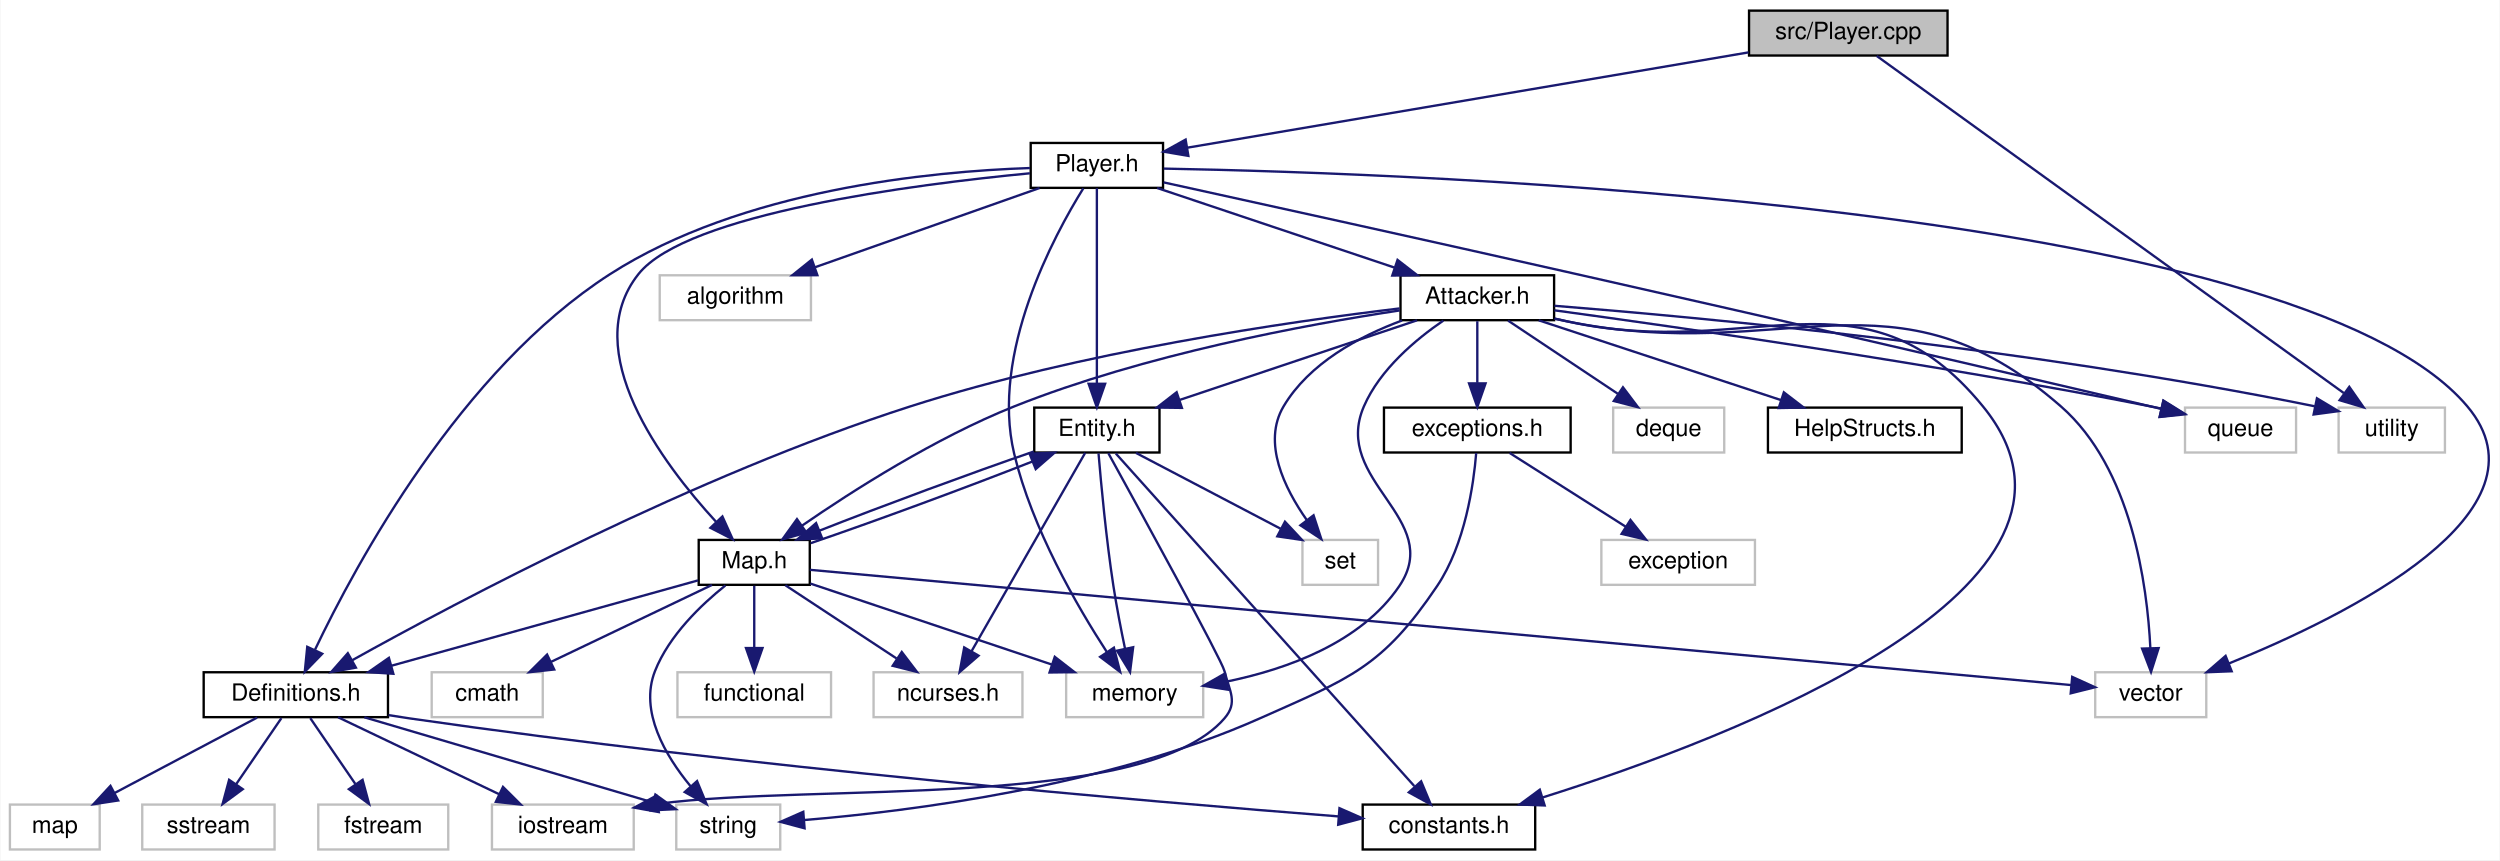
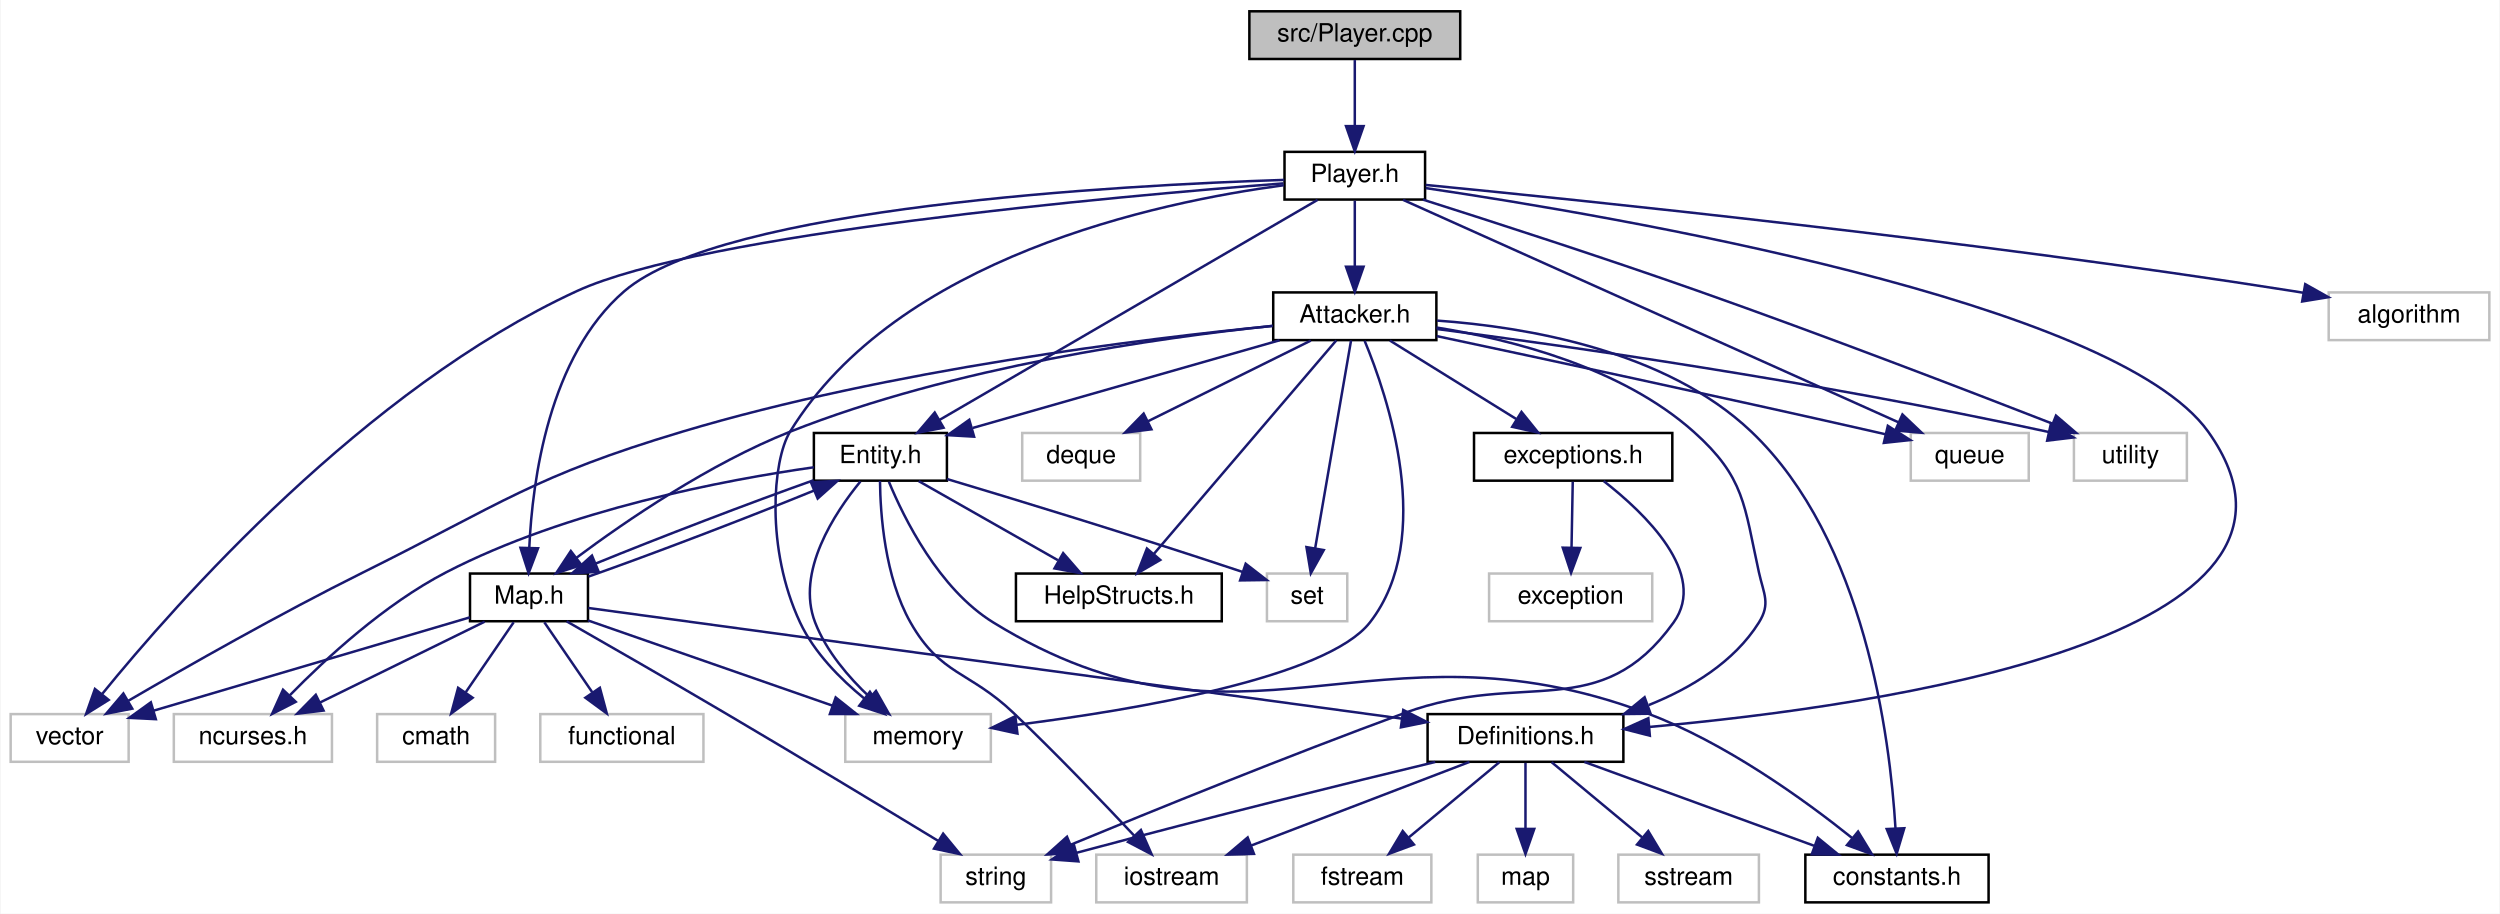
- <svg xmlns="http://www.w3.org/2000/svg" xmlns:xlink="http://www.w3.org/1999/xlink" width="1058pt" height="364pt" viewBox="0.00 0.00 1057.61 364.00">
+ <svg xmlns="http://www.w3.org/2000/svg" xmlns:xlink="http://www.w3.org/1999/xlink" width="996pt" height="364pt" viewBox="0.00 0.00 995.50 364.00">
  <g id="graph0" class="graph" transform="scale(1 1) rotate(0) translate(4 360)">
-     <polygon fill="white" stroke="transparent" points="-4,4 -4,-360 1053.61,-360 1053.61,4 -4,4" />
+     <polygon fill="white" stroke="transparent" points="-4,4 -4,-360 991.5,-360 991.5,4 -4,4" />
    <g id="node1" class="node">
      <g id="a_node1">
        <a xlink:title=" ">
-           <polygon fill="#bfbfbf" stroke="black" points="736,-336.5 736,-355.5 820,-355.5 820,-336.5 736,-336.5" />
-           <text text-anchor="middle" x="778" y="-343.5" font-family="Helvetica,sans-Serif" font-size="10.00">src/Player.cpp</text>
+           <polygon fill="#bfbfbf" stroke="black" points="493.5,-336.5 493.5,-355.5 577.5,-355.5 577.5,-336.5 493.5,-336.5" />
+           <text text-anchor="middle" x="535.5" y="-343.5" font-family="Helvetica,sans-Serif" font-size="10.00">src/Player.cpp</text>
        </a>
      </g>
    </g>
    <g id="node2" class="node">
      <g id="a_node2">
        <a xlink:href="Player_8h.html" target="_top" xlink:title=" ">
-           <polygon fill="white" stroke="black" points="432,-280.5 432,-299.5 488,-299.5 488,-280.5 432,-280.5" />
-           <text text-anchor="middle" x="460" y="-287.5" font-family="Helvetica,sans-Serif" font-size="10.00">Player.h</text>
+           <polygon fill="white" stroke="black" points="507.5,-280.5 507.5,-299.5 563.5,-299.5 563.5,-280.5 507.5,-280.5" />
+           <text text-anchor="middle" x="535.5" y="-287.5" font-family="Helvetica,sans-Serif" font-size="10.00">Player.h</text>
        </a>
      </g>
    </g>
    <g id="edge1" class="edge">
-       <path fill="none" stroke="midnightblue" d="M735.77,-337.83C673.61,-327.27 558.39,-307.71 498.46,-297.53" />
-       <polygon fill="midnightblue" stroke="midnightblue" points="498.73,-294.03 488.29,-295.8 497.56,-300.93 498.73,-294.03" />
-     </g>
-     <g id="node24" class="node">
-       <g id="a_node24">
-         <a xlink:title=" ">
-           <polygon fill="white" stroke="#bfbfbf" points="985.5,-168.5 985.5,-187.5 1030.5,-187.5 1030.5,-168.5 985.5,-168.5" />
-           <text text-anchor="middle" x="1008" y="-175.5" font-family="Helvetica,sans-Serif" font-size="10.00">utility</text>
-         </a>
-       </g>
-     </g>
-     <g id="edge44" class="edge">
-       <path fill="none" stroke="midnightblue" d="M790.04,-336.31C827.3,-309.42 941.01,-227.35 987.68,-193.67" />
-       <polygon fill="midnightblue" stroke="midnightblue" points="990.02,-196.3 996.08,-187.61 985.92,-190.62 990.02,-196.3" />
+       <path fill="none" stroke="midnightblue" d="M535.5,-336.08C535.5,-329.01 535.5,-318.86 535.5,-309.99" />
+       <polygon fill="midnightblue" stroke="midnightblue" points="539,-309.75 535.5,-299.75 532,-309.75 539,-309.75" />
    </g>
    <g id="node3" class="node">
      <g id="a_node3">
        <a xlink:href="Entity_8h.html" target="_top" xlink:title=" ">
-           <polygon fill="white" stroke="black" points="433.5,-168.5 433.5,-187.5 486.5,-187.5 486.5,-168.5 433.5,-168.5" />
-           <text text-anchor="middle" x="460" y="-175.5" font-family="Helvetica,sans-Serif" font-size="10.00">Entity.h</text>
+           <polygon fill="white" stroke="black" points="320,-168.5 320,-187.5 373,-187.5 373,-168.5 320,-168.5" />
+           <text text-anchor="middle" x="346.5" y="-175.5" font-family="Helvetica,sans-Serif" font-size="10.00">Entity.h</text>
        </a>
      </g>
    </g>
    <g id="edge2" class="edge">
-       <path fill="none" stroke="midnightblue" d="M460,-280.37C460,-262.62 460,-221.67 460,-197.6" />
-       <polygon fill="midnightblue" stroke="midnightblue" points="463.5,-197.59 460,-187.59 456.5,-197.59 463.5,-197.59" />
+       <path fill="none" stroke="midnightblue" d="M520.67,-280.37C487.96,-261.33 409.41,-215.62 369.95,-192.65" />
+       <polygon fill="midnightblue" stroke="midnightblue" points="371.66,-189.6 361.26,-187.59 368.14,-195.65 371.66,-189.6" />
    </g>
    <g id="node5" class="node">
      <g id="a_node5">
        <a xlink:href="Map_8h.html" target="_top" xlink:title=" ">
-           <polygon fill="white" stroke="black" points="291.5,-112.5 291.5,-131.5 338.5,-131.5 338.5,-112.5 291.5,-112.5" />
-           <text text-anchor="middle" x="315" y="-119.5" font-family="Helvetica,sans-Serif" font-size="10.00">Map.h</text>
-         </a>
-       </g>
-     </g>
-     <g id="edge41" class="edge">
-       <path fill="none" stroke="midnightblue" d="M431.65,-286.66C382.89,-281.98 286.38,-269.65 266,-244 240.28,-211.64 276.08,-163.97 298.79,-139.23" />
-       <polygon fill="midnightblue" stroke="midnightblue" points="301.53,-141.44 305.89,-131.78 296.46,-136.61 301.53,-141.44" />
+           <polygon fill="white" stroke="black" points="183,-112.5 183,-131.5 230,-131.5 230,-112.5 183,-112.5" />
+           <text text-anchor="middle" x="206.5" y="-119.5" font-family="Helvetica,sans-Serif" font-size="10.00">Map.h</text>
+         </a>
+       </g>
+     </g>
+     <g id="edge40" class="edge">
+       <path fill="none" stroke="midnightblue" d="M507.35,-288.33C442.2,-286.22 283.66,-277.65 244.5,-244 214.4,-218.13 207.85,-168.7 206.61,-141.72" />
+       <polygon fill="midnightblue" stroke="midnightblue" points="210.1,-141.57 206.35,-131.66 203.11,-141.75 210.1,-141.57" />
    </g>
    <g id="node6" class="node">
      <g id="a_node6">
        <a xlink:title=" ">
-           <polygon fill="white" stroke="#bfbfbf" points="882.5,-56.5 882.5,-75.5 929.5,-75.5 929.5,-56.5 882.5,-56.5" />
-           <text text-anchor="middle" x="906" y="-63.5" font-family="Helvetica,sans-Serif" font-size="10.00">vector</text>
-         </a>
-       </g>
-     </g>
-     <g id="edge40" class="edge">
-       <path fill="none" stroke="midnightblue" d="M488.33,-288.65C594.72,-286.68 967.98,-273.67 1040,-188 1077.52,-143.37 989.77,-99.71 938.98,-79.18" />
-       <polygon fill="midnightblue" stroke="midnightblue" points="940.25,-75.92 929.67,-75.5 937.68,-82.43 940.25,-75.92" />
+           <polygon fill="white" stroke="#bfbfbf" points="0,-56.5 0,-75.5 47,-75.5 47,-56.5 0,-56.5" />
+           <text text-anchor="middle" x="23.5" y="-63.5" font-family="Helvetica,sans-Serif" font-size="10.00">vector</text>
+         </a>
+       </g>
+     </g>
+     <g id="edge42" class="edge">
+       <path fill="none" stroke="midnightblue" d="M507.09,-286.95C440.37,-281.79 275.51,-267.05 225.5,-244 141.18,-205.14 65.82,-119.64 36.49,-83.57" />
+       <polygon fill="midnightblue" stroke="midnightblue" points="39.04,-81.15 30.05,-75.53 33.57,-85.52 39.04,-81.15" />
    </g>
    <g id="node8" class="node">
      <g id="a_node8">
        <a xlink:title=" ">
-           <polygon fill="white" stroke="#bfbfbf" points="447,-56.5 447,-75.5 505,-75.5 505,-56.5 447,-56.5" />
-           <text text-anchor="middle" x="476" y="-63.5" font-family="Helvetica,sans-Serif" font-size="10.00">memory</text>
-         </a>
-       </g>
-     </g>
-     <g id="edge39" class="edge">
-       <path fill="none" stroke="midnightblue" d="M454.25,-280.27C441.93,-260.47 414.87,-210.55 425,-168 432.55,-136.31 451.72,-103.28 464.29,-83.96" />
-       <polygon fill="midnightblue" stroke="midnightblue" points="467.21,-85.9 469.85,-75.64 461.38,-82.01 467.21,-85.9" />
+           <polygon fill="white" stroke="#bfbfbf" points="332.5,-56.5 332.5,-75.5 390.5,-75.5 390.5,-56.5 332.5,-56.5" />
+           <text text-anchor="middle" x="361.5" y="-63.5" font-family="Helvetica,sans-Serif" font-size="10.00">memory</text>
+         </a>
+       </g>
+     </g>
+     <g id="edge41" class="edge">
+       <path fill="none" stroke="midnightblue" d="M507.22,-286.2C456.91,-279.51 353.13,-257.54 310.5,-188 303.48,-176.55 300.77,-141.23 314.5,-112 320.15,-99.98 330.52,-89.51 340.09,-81.7" />
+       <polygon fill="midnightblue" stroke="midnightblue" points="342.32,-84.4 348.15,-75.55 338.07,-78.83 342.32,-84.4" />
    </g>
    <g id="node12" class="node">
      <g id="a_node12">
        <a xlink:href="Definitions_8h.html" target="_top" xlink:title=" ">
-           <polygon fill="white" stroke="black" points="82,-56.5 82,-75.5 160,-75.5 160,-56.5 82,-56.5" />
-           <text text-anchor="middle" x="121" y="-63.5" font-family="Helvetica,sans-Serif" font-size="10.00">Definitions.h</text>
-         </a>
-       </g>
-     </g>
-     <g id="edge38" class="edge">
-       <path fill="none" stroke="midnightblue" d="M431.67,-288.89C389.65,-287.47 309.76,-279.8 254,-244 190.71,-203.36 146.46,-121.43 129.13,-85.08" />
-       <polygon fill="midnightblue" stroke="midnightblue" points="132.17,-83.33 124.79,-75.73 125.83,-86.27 132.17,-83.33" />
-     </g>
-     <g id="node18" class="node">
-       <g id="a_node18">
-         <a xlink:href="Attacker_8h.html" target="_top" xlink:title=" ">
-           <polygon fill="white" stroke="black" points="588.5,-224.5 588.5,-243.5 653.5,-243.5 653.5,-224.5 588.5,-224.5" />
-           <text text-anchor="middle" x="621" y="-231.5" font-family="Helvetica,sans-Serif" font-size="10.00">Attacker.h</text>
-         </a>
-       </g>
-     </g>
-     <g id="edge23" class="edge">
-       <path fill="none" stroke="midnightblue" d="M485.51,-280.44C512.6,-271.36 555.59,-256.94 585.87,-246.78" />
-       <polygon fill="midnightblue" stroke="midnightblue" points="587.24,-250.01 595.61,-243.52 585.01,-243.38 587.24,-250.01" />
+           <polygon fill="white" stroke="black" points="564.5,-56.5 564.5,-75.5 642.5,-75.5 642.5,-56.5 564.5,-56.5" />
+           <text text-anchor="middle" x="603.5" y="-63.5" font-family="Helvetica,sans-Serif" font-size="10.00">Definitions.h</text>
+         </a>
+       </g>
+     </g>
+     <g id="edge39" class="edge">
+       <path fill="none" stroke="midnightblue" d="M563.77,-285.06C638.56,-273.99 838.48,-239.97 875.5,-188 933.89,-106.04 746.13,-78.76 652.86,-70.39" />
+       <polygon fill="midnightblue" stroke="midnightblue" points="653.05,-66.9 642.79,-69.53 652.45,-73.87 653.05,-66.9" />
    </g>
    <g id="node19" class="node">
      <g id="a_node19">
-         <a xlink:title=" ">
-           <polygon fill="white" stroke="#bfbfbf" points="920.5,-168.5 920.5,-187.5 967.5,-187.5 967.5,-168.5 920.5,-168.5" />
-           <text text-anchor="middle" x="944" y="-175.5" font-family="Helvetica,sans-Serif" font-size="10.00">queue</text>
-         </a>
-       </g>
-     </g>
-     <g id="edge43" class="edge">
-       <path fill="none" stroke="midnightblue" d="M488.26,-282.81C527.49,-274.21 600.68,-258.09 663,-244 771.1,-219.56 798.08,-213.22 906,-188 907.44,-187.66 908.92,-187.32 910.41,-186.97" />
-       <polygon fill="midnightblue" stroke="midnightblue" points="911.36,-190.34 920.29,-184.64 909.75,-183.53 911.36,-190.34" />
+         <a xlink:href="Attacker_8h.html" target="_top" xlink:title=" ">
+           <polygon fill="white" stroke="black" points="503,-224.5 503,-243.5 568,-243.5 568,-224.5 503,-224.5" />
+           <text text-anchor="middle" x="535.5" y="-231.5" font-family="Helvetica,sans-Serif" font-size="10.00">Attacker.h</text>
+         </a>
+       </g>
+     </g>
+     <g id="edge24" class="edge">
+       <path fill="none" stroke="midnightblue" d="M535.5,-280.08C535.5,-273.01 535.5,-262.86 535.5,-253.99" />
+       <polygon fill="midnightblue" stroke="midnightblue" points="539,-253.75 535.5,-243.75 532,-253.75 539,-253.75" />
+     </g>
+     <g id="node22" class="node">
+       <g id="a_node22">
+         <a xlink:title=" ">
+           <polygon fill="white" stroke="#bfbfbf" points="757,-168.5 757,-187.5 804,-187.5 804,-168.5 757,-168.5" />
+           <text text-anchor="middle" x="780.5" y="-175.5" font-family="Helvetica,sans-Serif" font-size="10.00">queue</text>
+         </a>
+       </g>
+     </g>
+     <g id="edge45" class="edge">
+       <path fill="none" stroke="midnightblue" d="M554.72,-280.37C597.66,-261.09 701.54,-214.45 752.01,-191.79" />
+       <polygon fill="midnightblue" stroke="midnightblue" points="753.68,-194.88 761.36,-187.59 750.81,-188.49 753.68,-194.88" />
+     </g>
+     <g id="node24" class="node">
+       <g id="a_node24">
+         <a xlink:title=" ">
+           <polygon fill="white" stroke="#bfbfbf" points="822,-168.5 822,-187.5 867,-187.5 867,-168.5 822,-168.5" />
+           <text text-anchor="middle" x="844.5" y="-175.5" font-family="Helvetica,sans-Serif" font-size="10.00">utility</text>
+         </a>
+       </g>
+     </g>
+     <g id="edge44" class="edge">
+       <path fill="none" stroke="midnightblue" d="M562.65,-280.47C590.38,-271.67 634.61,-257.37 672.5,-244 722.09,-226.5 779.08,-204.6 813.41,-191.22" />
+       <polygon fill="midnightblue" stroke="midnightblue" points="814.85,-194.42 822.89,-187.52 812.3,-187.9 814.85,-194.42" />
    </g>
    <g id="node25" class="node">
      <g id="a_node25">
        <a xlink:title=" ">
-           <polygon fill="white" stroke="#bfbfbf" points="275,-224.5 275,-243.5 339,-243.5 339,-224.5 275,-224.5" />
-           <text text-anchor="middle" x="307" y="-231.5" font-family="Helvetica,sans-Serif" font-size="10.00">algorithm</text>
-         </a>
-       </g>
-     </g>
-     <g id="edge42" class="edge">
-       <path fill="none" stroke="midnightblue" d="M435.76,-280.44C410.13,-271.4 369.51,-257.06 340.76,-246.92" />
-       <polygon fill="midnightblue" stroke="midnightblue" points="341.72,-243.54 331.13,-243.52 339.39,-250.15 341.72,-243.54" />
+           <polygon fill="white" stroke="#bfbfbf" points="923.5,-224.5 923.5,-243.5 987.5,-243.5 987.5,-224.5 923.5,-224.5" />
+           <text text-anchor="middle" x="955.5" y="-231.5" font-family="Helvetica,sans-Serif" font-size="10.00">algorithm</text>
+         </a>
+       </g>
+     </g>
+     <g id="edge43" class="edge">
+       <path fill="none" stroke="midnightblue" d="M563.75,-286.32C626.26,-280.22 780.95,-264.28 909.5,-244 910.77,-243.8 912.05,-243.59 913.35,-243.37" />
+       <polygon fill="midnightblue" stroke="midnightblue" points="914.15,-246.79 923.38,-241.6 912.93,-239.89 914.15,-246.79" />
    </g>
    <g id="node4" class="node">
      <g id="a_node4">
        <a xlink:href="constants_8h.html" target="_top" xlink:title=" ">
-           <polygon fill="white" stroke="black" points="572.5,-0.5 572.5,-19.5 645.5,-19.5 645.5,-0.5 572.5,-0.5" />
-           <text text-anchor="middle" x="609" y="-7.5" font-family="Helvetica,sans-Serif" font-size="10.00">constants.h</text>
+           <polygon fill="white" stroke="black" points="715,-0.5 715,-19.5 788,-19.5 788,-0.5 715,-0.5" />
+           <text text-anchor="middle" x="751.5" y="-7.5" font-family="Helvetica,sans-Serif" font-size="10.00">constants.h</text>
        </a>
      </g>
    </g>
    <g id="edge3" class="edge">
-       <path fill="none" stroke="midnightblue" d="M468.01,-168.08C491.97,-141.38 563.34,-61.87 594.35,-27.32" />
-       <polygon fill="midnightblue" stroke="midnightblue" points="597.23,-29.35 601.31,-19.57 592.02,-24.67 597.23,-29.35" />
+       <path fill="none" stroke="midnightblue" d="M349.88,-168.08C355.85,-153.63 369.76,-125.37 391.5,-112 490.87,-50.88 542.2,-116.77 651.5,-76 682.96,-64.27 714.69,-41.32 733.72,-26.07" />
+       <polygon fill="midnightblue" stroke="midnightblue" points="736.01,-28.72 741.53,-19.67 731.58,-23.3 736.01,-28.72" />
    </g>
    <g id="edge4" class="edge">
-       <path fill="none" stroke="midnightblue" d="M433.31,-168.92C407.44,-160.05 368.66,-145.7 342.53,-135.4" />
-       <polygon fill="midnightblue" stroke="midnightblue" points="343.77,-132.13 333.18,-131.68 341.17,-138.63 343.77,-132.13" />
-     </g>
-     <g id="edge20" class="edge">
-       <path fill="none" stroke="midnightblue" d="M460.7,-168.14C461.75,-155.59 463.93,-131.97 467,-112 468.35,-103.23 470.22,-93.57 471.92,-85.46" />
-       <polygon fill="midnightblue" stroke="midnightblue" points="475.36,-86.1 474.04,-75.59 468.52,-84.63 475.36,-86.1" />
+       <path fill="none" stroke="midnightblue" d="M319.9,-168.68C294.87,-159.8 257.89,-145.63 232.94,-135.43" />
+       <polygon fill="midnightblue" stroke="midnightblue" points="234.27,-132.19 223.69,-131.6 231.59,-138.66 234.27,-132.19" />
+     </g>
+     <g id="edge22" class="edge">
+       <path fill="none" stroke="midnightblue" d="M338.55,-168.19C328.31,-155.72 312.69,-132.17 320.5,-112 324.95,-100.5 333.87,-90.13 342.25,-82.25" />
+       <polygon fill="midnightblue" stroke="midnightblue" points="344.74,-84.73 349.96,-75.51 340.13,-79.46 344.74,-84.73" />
    </g>
    <g id="node9" class="node">
      <g id="a_node9">
        <a xlink:title=" ">
-           <polygon fill="white" stroke="#bfbfbf" points="365.5,-56.5 365.5,-75.5 428.5,-75.5 428.5,-56.5 365.5,-56.5" />
-           <text text-anchor="middle" x="397" y="-63.5" font-family="Helvetica,sans-Serif" font-size="10.00">ncurses.h</text>
-         </a>
-       </g>
-     </g>
-     <g id="edge22" class="edge">
-       <path fill="none" stroke="midnightblue" d="M455.06,-168.37C444.71,-150.3 420.58,-108.18 406.91,-84.31" />
-       <polygon fill="midnightblue" stroke="midnightblue" points="409.93,-82.53 401.92,-75.59 403.85,-86.01 409.93,-82.53" />
+           <polygon fill="white" stroke="#bfbfbf" points="65,-56.5 65,-75.5 128,-75.5 128,-56.5 65,-56.5" />
+           <text text-anchor="middle" x="96.5" y="-63.5" font-family="Helvetica,sans-Serif" font-size="10.00">ncurses.h</text>
+         </a>
+       </g>
+     </g>
+     <g id="edge19" class="edge">
+       <path fill="none" stroke="midnightblue" d="M319.99,-173.84C284.86,-168.83 221.73,-156.97 173.5,-132 149.12,-119.38 125.69,-97.8 111.21,-83" />
+       <polygon fill="midnightblue" stroke="midnightblue" points="113.57,-80.4 104.14,-75.57 108.5,-85.22 113.57,-80.4" />
    </g>
    <g id="node16" class="node">
      <g id="a_node16">
        <a xlink:title=" ">
-           <polygon fill="white" stroke="#bfbfbf" points="204,-0.5 204,-19.5 264,-19.5 264,-0.5 204,-0.5" />
-           <text text-anchor="middle" x="234" y="-7.5" font-family="Helvetica,sans-Serif" font-size="10.00">iostream</text>
-         </a>
-       </g>
-     </g>
-     <g id="edge19" class="edge">
-       <path fill="none" stroke="midnightblue" d="M464.85,-168.21C477.88,-144.56 512.74,-81.01 514,-76 516.16,-67.38 519.8,-62.73 514,-56 480.45,-17.06 341.38,-28.71 274.3,-19.82" />
-       <polygon fill="midnightblue" stroke="midnightblue" points="274.61,-16.33 264.18,-18.21 273.51,-23.24 274.61,-16.33" />
+           <polygon fill="white" stroke="#bfbfbf" points="432.5,-0.5 432.5,-19.5 492.5,-19.5 492.5,-0.5 432.5,-0.5" />
+           <text text-anchor="middle" x="462.5" y="-7.5" font-family="Helvetica,sans-Serif" font-size="10.00">iostream</text>
+         </a>
+       </g>
+     </g>
+     <g id="edge21" class="edge">
+       <path fill="none" stroke="midnightblue" d="M346.34,-168.4C346.47,-155.35 348.19,-130.16 358.5,-112 370.47,-90.91 381.94,-92.72 399.5,-76 416.47,-59.85 435.03,-40.47 447.59,-27.1" />
+       <polygon fill="midnightblue" stroke="midnightblue" points="450.29,-29.33 454.56,-19.63 445.17,-24.55 450.29,-29.33" />
    </g>
    <g id="node17" class="node">
      <g id="a_node17">
-         <a xlink:title=" ">
-           <polygon fill="white" stroke="#bfbfbf" points="547,-112.5 547,-131.5 579,-131.5 579,-112.5 547,-112.5" />
-           <text text-anchor="middle" x="563" y="-119.5" font-family="Helvetica,sans-Serif" font-size="10.00">set</text>
-         </a>
-       </g>
-     </g>
-     <g id="edge21" class="edge">
-       <path fill="none" stroke="midnightblue" d="M476.55,-168.32C493.09,-159.65 518.74,-146.21 537.81,-136.21" />
-       <polygon fill="midnightblue" stroke="midnightblue" points="539.6,-139.22 546.83,-131.48 536.35,-133.02 539.6,-139.22" />
+         <a xlink:href="HelpStructs_8h.html" target="_top" xlink:title=" ">
+           <polygon fill="white" stroke="black" points="400.5,-112.5 400.5,-131.5 482.5,-131.5 482.5,-112.5 400.5,-112.5" />
+           <text text-anchor="middle" x="441.5" y="-119.5" font-family="Helvetica,sans-Serif" font-size="10.00">HelpStructs.h</text>
+         </a>
+       </g>
+     </g>
+     <g id="edge20" class="edge">
+       <path fill="none" stroke="midnightblue" d="M361.76,-168.32C376.72,-159.82 399.75,-146.73 417.23,-136.8" />
+       <polygon fill="midnightblue" stroke="midnightblue" points="419.31,-139.64 426.27,-131.65 415.85,-133.55 419.31,-139.64" />
+     </g>
+     <g id="node18" class="node">
+       <g id="a_node18">
+         <a xlink:title=" ">
+           <polygon fill="white" stroke="#bfbfbf" points="500.5,-112.5 500.5,-131.5 532.5,-131.5 532.5,-112.5 500.5,-112.5" />
+           <text text-anchor="middle" x="516.5" y="-119.5" font-family="Helvetica,sans-Serif" font-size="10.00">set</text>
+         </a>
+       </g>
+     </g>
+     <g id="edge23" class="edge">
+       <path fill="none" stroke="midnightblue" d="M373.07,-169.14C400.36,-160.99 444.26,-147.64 490.76,-132.15" />
+       <polygon fill="midnightblue" stroke="midnightblue" points="492.03,-135.41 500.4,-128.92 489.81,-128.77 492.03,-135.41" />
    </g>
    <g id="edge11" class="edge">
-       <path fill="none" stroke="midnightblue" d="M338.91,-130.14C364.82,-138.94 405.73,-154.05 432.81,-164.73" />
-       <polygon fill="midnightblue" stroke="midnightblue" points="431.53,-167.98 442.11,-168.44 434.12,-161.48 431.53,-167.98" />
+       <path fill="none" stroke="midnightblue" d="M230.23,-130.3C255.25,-139.1 294.23,-154.01 320.16,-164.61" />
+       <polygon fill="midnightblue" stroke="midnightblue" points="318.83,-167.85 329.41,-168.44 321.51,-161.38 318.83,-167.85" />
    </g>
    <g id="edge5" class="edge">
-       <path fill="none" stroke="midnightblue" d="M338.53,-118.85C430.37,-110.46 764.84,-79.9 872.42,-70.07" />
-       <polygon fill="midnightblue" stroke="midnightblue" points="872.76,-73.55 882.4,-69.16 872.12,-66.58 872.76,-73.55" />
+       <path fill="none" stroke="midnightblue" d="M182.95,-114.05C150.92,-104.6 93.44,-87.64 56.95,-76.87" />
+       <polygon fill="midnightblue" stroke="midnightblue" points="57.83,-73.48 47.25,-74.01 55.85,-80.2 57.83,-73.48" />
    </g>
    <g id="node7" class="node">
      <g id="a_node7">
        <a xlink:title=" ">
-           <polygon fill="white" stroke="#bfbfbf" points="282,-0.5 282,-19.5 326,-19.5 326,-0.5 282,-0.5" />
-           <text text-anchor="middle" x="304" y="-7.5" font-family="Helvetica,sans-Serif" font-size="10.00">string</text>
+           <polygon fill="white" stroke="#bfbfbf" points="370.5,-0.5 370.5,-19.5 414.5,-19.5 414.5,-0.5 370.5,-0.5" />
+           <text text-anchor="middle" x="392.5" y="-7.5" font-family="Helvetica,sans-Serif" font-size="10.00">string</text>
        </a>
      </g>
    </g>
    <g id="edge6" class="edge">
-       <path fill="none" stroke="midnightblue" d="M302.79,-112.24C292.65,-104.14 278.96,-91.11 273,-76 266.31,-59.02 277.33,-40.26 288.04,-27.28" />
-       <polygon fill="midnightblue" stroke="midnightblue" points="290.8,-29.45 294.85,-19.66 285.58,-24.79 290.8,-29.45" />
+       <path fill="none" stroke="midnightblue" d="M221.5,-112.46C237.24,-103.46 262.68,-88.86 284.5,-76 314.03,-58.6 347.85,-38.16 369.66,-24.91" />
+       <polygon fill="midnightblue" stroke="midnightblue" points="371.5,-27.89 378.23,-19.71 367.86,-21.91 371.5,-27.89" />
    </g>
    <g id="edge7" class="edge">
-       <path fill="none" stroke="midnightblue" d="M338.76,-113.03C365.75,-103.98 410.06,-89.12 441.01,-78.74" />
-       <polygon fill="midnightblue" stroke="midnightblue" points="442.18,-82.03 450.55,-75.54 439.96,-75.4 442.18,-82.03" />
+       <path fill="none" stroke="midnightblue" d="M230.04,-112.8C255.99,-103.76 297.95,-89.14 327.47,-78.85" />
+       <polygon fill="midnightblue" stroke="midnightblue" points="328.68,-82.14 336.97,-75.55 326.37,-75.53 328.68,-82.14" />
    </g>
    <g id="edge8" class="edge">
-       <path fill="none" stroke="midnightblue" d="M328.17,-112.32C340.85,-103.98 360.23,-91.21 375.21,-81.35" />
-       <polygon fill="midnightblue" stroke="midnightblue" points="377.43,-84.08 383.86,-75.65 373.58,-78.23 377.43,-84.08" />
+       <path fill="none" stroke="midnightblue" d="M188.83,-112.32C171.11,-103.62 143.6,-90.12 123.21,-80.11" />
+       <polygon fill="midnightblue" stroke="midnightblue" points="124.65,-76.92 114.13,-75.65 121.56,-83.2 124.65,-76.92" />
    </g>
    <g id="node10" class="node">
      <g id="a_node10">
        <a xlink:title=" ">
-           <polygon fill="white" stroke="#bfbfbf" points="282.5,-56.5 282.5,-75.5 347.5,-75.5 347.5,-56.5 282.5,-56.5" />
-           <text text-anchor="middle" x="315" y="-63.5" font-family="Helvetica,sans-Serif" font-size="10.00">functional</text>
+           <polygon fill="white" stroke="#bfbfbf" points="211,-56.5 211,-75.5 276,-75.5 276,-56.5 211,-56.5" />
+           <text text-anchor="middle" x="243.5" y="-63.5" font-family="Helvetica,sans-Serif" font-size="10.00">functional</text>
        </a>
      </g>
    </g>
    <g id="edge9" class="edge">
-       <path fill="none" stroke="midnightblue" d="M315,-112.08C315,-105.01 315,-94.86 315,-85.99" />
-       <polygon fill="midnightblue" stroke="midnightblue" points="318.5,-85.75 315,-75.75 311.5,-85.75 318.5,-85.75" />
+       <path fill="none" stroke="midnightblue" d="M212.61,-112.08C217.78,-104.53 225.35,-93.49 231.69,-84.23" />
+       <polygon fill="midnightblue" stroke="midnightblue" points="234.74,-85.98 237.5,-75.75 228.96,-82.02 234.74,-85.98" />
    </g>
    <g id="node11" class="node">
      <g id="a_node11">
        <a xlink:title=" ">
-           <polygon fill="white" stroke="#bfbfbf" points="178.5,-56.5 178.5,-75.5 225.5,-75.5 225.5,-56.5 178.5,-56.5" />
-           <text text-anchor="middle" x="202" y="-63.5" font-family="Helvetica,sans-Serif" font-size="10.00">cmath</text>
+           <polygon fill="white" stroke="#bfbfbf" points="146,-56.5 146,-75.5 193,-75.5 193,-56.5 146,-56.5" />
+           <text text-anchor="middle" x="169.5" y="-63.5" font-family="Helvetica,sans-Serif" font-size="10.00">cmath</text>
        </a>
      </g>
    </g>
    <g id="edge10" class="edge">
-       <path fill="none" stroke="midnightblue" d="M297.09,-112.44C278.75,-103.68 249.99,-89.94 228.91,-79.86" />
-       <polygon fill="midnightblue" stroke="midnightblue" points="230.35,-76.67 219.82,-75.52 227.33,-82.99 230.35,-76.67" />
+       <path fill="none" stroke="midnightblue" d="M200.39,-112.08C195.22,-104.53 187.65,-93.49 181.31,-84.23" />
+       <polygon fill="midnightblue" stroke="midnightblue" points="184.04,-82.02 175.5,-75.75 178.26,-85.98 184.04,-82.02" />
    </g>
    <g id="edge12" class="edge">
-       <path fill="none" stroke="midnightblue" d="M291.21,-114.38C258.91,-105.39 200.73,-89.19 161.49,-78.27" />
-       <polygon fill="midnightblue" stroke="midnightblue" points="162.27,-74.86 151.7,-75.55 160.39,-81.6 162.27,-74.86" />
+       <path fill="none" stroke="midnightblue" d="M230.15,-117.78C293.51,-109.17 468.12,-85.41 554.2,-73.71" />
+       <polygon fill="midnightblue" stroke="midnightblue" points="554.81,-77.15 564.25,-72.34 553.87,-70.22 554.81,-77.15" />
    </g>
    <g id="edge18" class="edge">
-       <path fill="none" stroke="midnightblue" d="M160.25,-57.36C163.21,-56.87 166.15,-56.41 169,-56 311.55,-35.38 481.43,-20.82 562.06,-14.51" />
-       <polygon fill="midnightblue" stroke="midnightblue" points="562.67,-17.97 572.37,-13.71 562.13,-10.99 562.67,-17.97" />
+       <path fill="none" stroke="midnightblue" d="M626.95,-56.44C651.63,-47.44 690.69,-33.19 718.48,-23.05" />
+       <polygon fill="midnightblue" stroke="midnightblue" points="719.96,-26.23 728.16,-19.52 717.56,-19.66 719.96,-26.23" />
    </g>
    <g id="edge15" class="edge">
-       <path fill="none" stroke="midnightblue" d="M150,-56.44C183.15,-46.66 237.28,-30.69 271.74,-20.52" />
-       <polygon fill="midnightblue" stroke="midnightblue" points="273.16,-23.75 281.76,-17.56 271.18,-17.04 273.16,-23.75" />
+       <path fill="none" stroke="midnightblue" d="M567.54,-56.43C533.19,-48.15 479.74,-35.03 424.74,-20.27" />
+       <polygon fill="midnightblue" stroke="midnightblue" points="425.39,-16.82 414.82,-17.59 423.57,-23.57 425.39,-16.82" />
    </g>
    <g id="node13" class="node">
      <g id="a_node13">
        <a xlink:title=" ">
-           <polygon fill="white" stroke="#bfbfbf" points="130.5,-0.5 130.5,-19.5 185.5,-19.5 185.5,-0.5 130.5,-0.5" />
-           <text text-anchor="middle" x="158" y="-7.5" font-family="Helvetica,sans-Serif" font-size="10.00">fstream</text>
+           <polygon fill="white" stroke="#bfbfbf" points="511,-0.5 511,-19.5 566,-19.5 566,-0.5 511,-0.5" />
+           <text text-anchor="middle" x="538.5" y="-7.5" font-family="Helvetica,sans-Serif" font-size="10.00">fstream</text>
        </a>
      </g>
    </g>
    <g id="edge13" class="edge">
-       <path fill="none" stroke="midnightblue" d="M127.11,-56.08C132.28,-48.53 139.85,-37.49 146.19,-28.23" />
-       <polygon fill="midnightblue" stroke="midnightblue" points="149.24,-29.98 152,-19.75 143.46,-26.02 149.24,-29.98" />
+       <path fill="none" stroke="midnightblue" d="M593.06,-56.32C583.35,-48.26 568.68,-36.08 557,-26.37" />
+       <polygon fill="midnightblue" stroke="midnightblue" points="559.06,-23.53 549.13,-19.83 554.59,-28.92 559.06,-23.53" />
    </g>
    <g id="node14" class="node">
      <g id="a_node14">
        <a xlink:title=" ">
-           <polygon fill="white" stroke="#bfbfbf" points="0,-0.5 0,-19.5 38,-19.5 38,-0.5 0,-0.5" />
-           <text text-anchor="middle" x="19" y="-7.5" font-family="Helvetica,sans-Serif" font-size="10.00">map</text>
+           <polygon fill="white" stroke="#bfbfbf" points="584.5,-0.5 584.5,-19.5 622.5,-19.5 622.5,-0.5 584.5,-0.5" />
+           <text text-anchor="middle" x="603.5" y="-7.5" font-family="Helvetica,sans-Serif" font-size="10.00">map</text>
        </a>
      </g>
    </g>
    <g id="edge14" class="edge">
-       <path fill="none" stroke="midnightblue" d="M104.61,-56.32C88.33,-47.7 63.13,-34.36 44.28,-24.39" />
-       <polygon fill="midnightblue" stroke="midnightblue" points="45.82,-21.24 35.35,-19.65 42.55,-27.43 45.82,-21.24" />
+       <path fill="none" stroke="midnightblue" d="M603.5,-56.08C603.5,-49.01 603.5,-38.86 603.5,-29.99" />
+       <polygon fill="midnightblue" stroke="midnightblue" points="607,-29.75 603.5,-19.75 600,-29.75 607,-29.75" />
    </g>
    <g id="node15" class="node">
      <g id="a_node15">
        <a xlink:title=" ">
-           <polygon fill="white" stroke="#bfbfbf" points="56,-0.5 56,-19.5 112,-19.5 112,-0.5 56,-0.5" />
-           <text text-anchor="middle" x="84" y="-7.5" font-family="Helvetica,sans-Serif" font-size="10.00">sstream</text>
+           <polygon fill="white" stroke="#bfbfbf" points="640.5,-0.5 640.5,-19.5 696.5,-19.5 696.5,-0.5 640.5,-0.5" />
+           <text text-anchor="middle" x="668.5" y="-7.5" font-family="Helvetica,sans-Serif" font-size="10.00">sstream</text>
        </a>
      </g>
    </g>
    <g id="edge16" class="edge">
-       <path fill="none" stroke="midnightblue" d="M114.89,-56.08C109.72,-48.53 102.15,-37.49 95.81,-28.23" />
-       <polygon fill="midnightblue" stroke="midnightblue" points="98.54,-26.02 90,-19.75 92.76,-29.98 98.54,-26.02" />
+       <path fill="none" stroke="midnightblue" d="M613.94,-56.32C623.65,-48.26 638.32,-36.08 650,-26.37" />
+       <polygon fill="midnightblue" stroke="midnightblue" points="652.41,-28.92 657.87,-19.83 647.94,-23.53 652.41,-28.92" />
    </g>
    <g id="edge17" class="edge">
-       <path fill="none" stroke="midnightblue" d="M138.91,-56.44C157.25,-47.68 186.01,-33.94 207.09,-23.86" />
-       <polygon fill="midnightblue" stroke="midnightblue" points="208.67,-26.99 216.18,-19.52 205.65,-20.67 208.67,-26.99" />
-     </g>
-     <g id="edge24" class="edge">
-       <path fill="none" stroke="midnightblue" d="M595.49,-224.44C568.4,-215.36 525.41,-200.94 495.13,-190.78" />
-       <polygon fill="midnightblue" stroke="midnightblue" points="495.99,-187.38 485.39,-187.52 493.76,-194.01 495.99,-187.38" />
+       <path fill="none" stroke="midnightblue" d="M581.16,-56.44C557.75,-47.48 520.76,-33.31 494.31,-23.18" />
+       <polygon fill="midnightblue" stroke="midnightblue" points="495.33,-19.82 484.74,-19.52 492.82,-26.36 495.33,-19.82" />
    </g>
    <g id="edge25" class="edge">
-       <path fill="none" stroke="midnightblue" d="M653.74,-225.18C655.52,-224.78 657.28,-224.38 659,-224 736.97,-206.8 784.52,-249.86 835,-188 897.25,-111.73 728.84,-47.77 648.7,-22.54" />
-       <polygon fill="midnightblue" stroke="midnightblue" points="649.51,-19.13 638.92,-19.52 647.44,-25.81 649.51,-19.13" />
+       <path fill="none" stroke="midnightblue" d="M505.55,-224.44C472.39,-214.97 418.93,-199.69 383.26,-189.5" />
+       <polygon fill="midnightblue" stroke="midnightblue" points="383.83,-186.03 373.25,-186.64 381.91,-192.76 383.83,-186.03" />
+     </g>
+     <g id="edge26" class="edge">
+       <path fill="none" stroke="midnightblue" d="M568.28,-232.28C603.63,-229.76 659.41,-220.44 693.5,-188 738.74,-144.96 748.73,-66.14 750.91,-30.01" />
+       <polygon fill="midnightblue" stroke="midnightblue" points="754.41,-30.03 751.38,-19.88 747.42,-29.71 754.41,-30.03" />
+     </g>
+     <g id="edge27" class="edge">
+       <path fill="none" stroke="midnightblue" d="M502.79,-230.18C458.04,-225.51 375.85,-213.95 310.5,-188 278.44,-175.27 245.3,-152.62 225.29,-137.7" />
+       <polygon fill="midnightblue" stroke="midnightblue" points="227.4,-134.9 217.32,-131.64 223.17,-140.48 227.4,-134.9" />
+     </g>
+     <g id="edge33" class="edge">
+       <path fill="none" stroke="midnightblue" d="M502.73,-230.15C451.62,-225.11 350.21,-212.76 267.5,-188 208.4,-170.31 195.74,-159.45 140.5,-132 107.4,-115.55 70.25,-94.44 46.88,-80.82" />
+       <polygon fill="midnightblue" stroke="midnightblue" points="48.44,-77.68 38.04,-75.65 44.9,-83.72 48.44,-77.68" />
+     </g>
+     <g id="edge35" class="edge">
+       <path fill="none" stroke="midnightblue" d="M539.41,-224.24C548.42,-202.58 567.91,-145.82 541.5,-112 524.37,-90.06 448.34,-77.24 400.74,-71.22" />
+       <polygon fill="midnightblue" stroke="midnightblue" points="401.1,-67.74 390.75,-70 400.26,-74.68 401.1,-67.74" />
+     </g>
+     <g id="edge32" class="edge">
+       <path fill="none" stroke="midnightblue" d="M568.05,-229.52C597.91,-224.77 641.75,-213.67 670.5,-188 690.97,-169.72 690.58,-158.8 696.5,-132 698.42,-123.32 701.22,-119.53 696.5,-112 686.62,-96.25 669.5,-85.87 652.61,-79.11" />
+       <polygon fill="midnightblue" stroke="midnightblue" points="653.35,-75.65 642.75,-75.52 650.96,-82.23 653.35,-75.65" />
    </g>
    <g id="edge31" class="edge">
-       <path fill="none" stroke="midnightblue" d="M588.17,-228.62C548.47,-222.62 480.13,-210 425,-188 391.65,-174.69 356.49,-152.22 335.15,-137.5" />
-       <polygon fill="midnightblue" stroke="midnightblue" points="337.09,-134.59 326.89,-131.72 333.08,-140.32 337.09,-134.59" />
-     </g>
-     <g id="edge26" class="edge">
-       <path fill="none" stroke="midnightblue" d="M653.72,-225.11C655.5,-224.73 657.27,-224.35 659,-224 751.35,-205.13 797.05,-250.05 868,-188 897.88,-161.87 904.52,-112.55 905.84,-85.65" />
-       <polygon fill="midnightblue" stroke="midnightblue" points="909.33,-85.72 906.12,-75.63 902.34,-85.52 909.33,-85.72" />
-     </g>
-     <g id="edge28" class="edge">
-       <path fill="none" stroke="midnightblue" d="M606.63,-224.33C595.12,-216.47 579.81,-203.72 573,-188 559.31,-156.41 607.28,-140.52 588,-112 571.81,-88.04 540.53,-76.84 515.14,-71.6" />
-       <polygon fill="midnightblue" stroke="midnightblue" points="515.49,-68.11 505.03,-69.76 514.24,-74.99 515.49,-68.11" />
-     </g>
-     <g id="edge36" class="edge">
-       <path fill="none" stroke="midnightblue" d="M588.14,-229.48C541.31,-223.87 453.05,-211.12 381,-188 290.24,-158.88 189.81,-105.64 144.94,-80.64" />
-       <polygon fill="midnightblue" stroke="midnightblue" points="146.42,-77.46 135.99,-75.62 143,-83.57 146.42,-77.46" />
-     </g>
-     <g id="edge27" class="edge">
-       <path fill="none" stroke="midnightblue" d="M589.19,-224.38C571.05,-217.66 549.84,-206.31 539,-188 529.95,-172.71 539.33,-153.44 548.88,-139.86" />
-       <polygon fill="midnightblue" stroke="midnightblue" points="551.7,-141.93 554.99,-131.86 546.14,-137.68 551.7,-141.93" />
-     </g>
-     <g id="edge29" class="edge">
-       <path fill="none" stroke="midnightblue" d="M653.63,-228.67C706.73,-221.44 815.08,-205.92 906,-188 907.46,-187.71 908.94,-187.41 910.44,-187.09" />
-       <polygon fill="midnightblue" stroke="midnightblue" points="911.34,-190.48 920.34,-184.9 909.82,-183.65 911.34,-190.48" />
+       <path fill="none" stroke="midnightblue" d="M528.12,-224.37C512.47,-206.05 475.72,-163.05 455.48,-139.36" />
+       <polygon fill="midnightblue" stroke="midnightblue" points="458,-136.92 448.84,-131.59 452.68,-141.47 458,-136.92" />
+     </g>
+     <g id="edge34" class="edge">
+       <path fill="none" stroke="midnightblue" d="M534.01,-224.37C530.94,-206.62 523.87,-165.67 519.71,-141.6" />
+       <polygon fill="midnightblue" stroke="midnightblue" points="523.14,-140.85 517.98,-131.59 516.24,-142.04 523.14,-140.85" />
    </g>
    <g id="node20" class="node">
      <g id="a_node20">
-         <a xlink:title=" ">
-           <polygon fill="white" stroke="#bfbfbf" points="678.5,-168.5 678.5,-187.5 725.5,-187.5 725.5,-168.5 678.5,-168.5" />
-           <text text-anchor="middle" x="702" y="-175.5" font-family="Helvetica,sans-Serif" font-size="10.00">deque</text>
-         </a>
-       </g>
-     </g>
-     <g id="edge30" class="edge">
-       <path fill="none" stroke="midnightblue" d="M634.01,-224.32C646.53,-215.98 665.68,-203.21 680.47,-193.35" />
-       <polygon fill="midnightblue" stroke="midnightblue" points="682.64,-196.11 689.02,-187.65 678.76,-190.29 682.64,-196.11" />
+         <a xlink:href="exceptions_8h.html" target="_top" xlink:title=" ">
+           <polygon fill="white" stroke="black" points="583,-168.5 583,-187.5 662,-187.5 662,-168.5 583,-168.5" />
+           <text text-anchor="middle" x="622.5" y="-175.5" font-family="Helvetica,sans-Serif" font-size="10.00">exceptions.h</text>
+         </a>
+       </g>
+     </g>
+     <g id="edge28" class="edge">
+       <path fill="none" stroke="midnightblue" d="M549.48,-224.32C563.05,-215.9 583.88,-202.97 599.82,-193.07" />
+       <polygon fill="midnightblue" stroke="midnightblue" points="601.91,-195.9 608.56,-187.65 598.21,-189.95 601.91,-195.9" />
+     </g>
+     <g id="edge36" class="edge">
+       <path fill="none" stroke="midnightblue" d="M568.17,-226.09C609,-217.42 680.99,-201.97 742.5,-188 743.95,-187.67 745.42,-187.33 746.91,-186.99" />
+       <polygon fill="midnightblue" stroke="midnightblue" points="747.86,-190.36 756.8,-184.68 746.27,-183.55 747.86,-190.36" />
+     </g>
+     <g id="node23" class="node">
+       <g id="a_node23">
+         <a xlink:title=" ">
+           <polygon fill="white" stroke="#bfbfbf" points="403,-168.5 403,-187.5 450,-187.5 450,-168.5 403,-168.5" />
+           <text text-anchor="middle" x="426.5" y="-175.5" font-family="Helvetica,sans-Serif" font-size="10.00">deque</text>
+         </a>
+       </g>
+     </g>
+     <g id="edge37" class="edge">
+       <path fill="none" stroke="midnightblue" d="M517.99,-224.32C500.43,-215.62 473.17,-202.12 452.97,-192.11" />
+       <polygon fill="midnightblue" stroke="midnightblue" points="454.48,-188.96 443.97,-187.65 451.38,-195.23 454.48,-188.96" />
+     </g>
+     <g id="edge38" class="edge">
+       <path fill="none" stroke="midnightblue" d="M568.14,-228.92C618.39,-222.37 717.87,-208.36 811.89,-187.91" />
+       <polygon fill="midnightblue" stroke="midnightblue" points="812.84,-191.28 821.85,-185.71 811.34,-184.45 812.84,-191.28" />
+     </g>
+     <g id="edge29" class="edge">
+       <path fill="none" stroke="midnightblue" d="M634.66,-168.34C650.99,-155.63 676.42,-131.37 662.5,-112 633.22,-71.25 602.6,-93.3 555.5,-76 508.59,-58.77 454.87,-36.93 422.33,-23.47" />
+       <polygon fill="midnightblue" stroke="midnightblue" points="423.52,-20.17 412.95,-19.57 420.84,-26.64 423.52,-20.17" />
    </g>
    <g id="node21" class="node">
      <g id="a_node21">
-         <a xlink:href="exceptions_8h.html" target="_top" xlink:title=" ">
-           <polygon fill="white" stroke="black" points="581.5,-168.5 581.5,-187.5 660.5,-187.5 660.5,-168.5 581.5,-168.5" />
-           <text text-anchor="middle" x="621" y="-175.5" font-family="Helvetica,sans-Serif" font-size="10.00">exceptions.h</text>
-         </a>
-       </g>
-     </g>
-     <g id="edge32" class="edge">
-       <path fill="none" stroke="midnightblue" d="M621,-224.08C621,-217.01 621,-206.86 621,-197.99" />
-       <polygon fill="midnightblue" stroke="midnightblue" points="624.5,-197.75 621,-187.75 617.5,-197.75 624.5,-197.75" />
-     </g>
-     <g id="node23" class="node">
-       <g id="a_node23">
-         <a xlink:href="HelpStructs_8h.html" target="_top" xlink:title=" ">
-           <polygon fill="white" stroke="black" points="744,-168.5 744,-187.5 826,-187.5 826,-168.5 744,-168.5" />
-           <text text-anchor="middle" x="785" y="-175.5" font-family="Helvetica,sans-Serif" font-size="10.00">HelpStructs.h</text>
-         </a>
-       </g>
-     </g>
-     <g id="edge35" class="edge">
-       <path fill="none" stroke="midnightblue" d="M646.99,-224.44C674.7,-215.32 718.75,-200.81 749.62,-190.65" />
-       <polygon fill="midnightblue" stroke="midnightblue" points="750.73,-193.97 759.14,-187.52 748.54,-187.32 750.73,-193.97" />
-     </g>
-     <g id="edge37" class="edge">
-       <path fill="none" stroke="midnightblue" d="M653.68,-230.59C715.05,-225.71 851.8,-213.07 975.4,-188.06" />
-       <polygon fill="midnightblue" stroke="midnightblue" points="976.33,-191.44 985.42,-186 974.92,-184.59 976.33,-191.44" />
-     </g>
-     <g id="edge33" class="edge">
-       <path fill="none" stroke="midnightblue" d="M620.53,-168.26C619.45,-155.03 615.86,-129.61 604,-112 580.76,-77.49 567,-72.94 529,-56 464.33,-27.17 380.99,-16.68 336.09,-12.96" />
-       <polygon fill="midnightblue" stroke="midnightblue" points="336.3,-9.47 326.06,-12.19 335.76,-16.45 336.3,-9.47" />
-     </g>
-     <g id="node22" class="node">
-       <g id="a_node22">
-         <a xlink:title=" ">
-           <polygon fill="white" stroke="#bfbfbf" points="673.5,-112.5 673.5,-131.5 738.5,-131.5 738.5,-112.5 673.5,-112.5" />
-           <text text-anchor="middle" x="706" y="-119.5" font-family="Helvetica,sans-Serif" font-size="10.00">exception</text>
-         </a>
-       </g>
-     </g>
-     <g id="edge34" class="edge">
-       <path fill="none" stroke="midnightblue" d="M634.66,-168.32C647.92,-159.9 668.27,-146.97 683.85,-137.07" />
-       <polygon fill="midnightblue" stroke="midnightblue" points="685.81,-139.97 692.38,-131.65 682.06,-134.06 685.81,-139.97" />
+         <a xlink:title=" ">
+           <polygon fill="white" stroke="#bfbfbf" points="589,-112.5 589,-131.5 654,-131.5 654,-112.5 589,-112.5" />
+           <text text-anchor="middle" x="621.5" y="-119.5" font-family="Helvetica,sans-Serif" font-size="10.00">exception</text>
+         </a>
+       </g>
+     </g>
+     <g id="edge30" class="edge">
+       <path fill="none" stroke="midnightblue" d="M622.33,-168.08C622.2,-161.01 622.02,-150.86 621.85,-141.99" />
+       <polygon fill="midnightblue" stroke="midnightblue" points="625.35,-141.68 621.66,-131.75 618.35,-141.81 625.35,-141.68" />
    </g>
  </g>
</svg>
